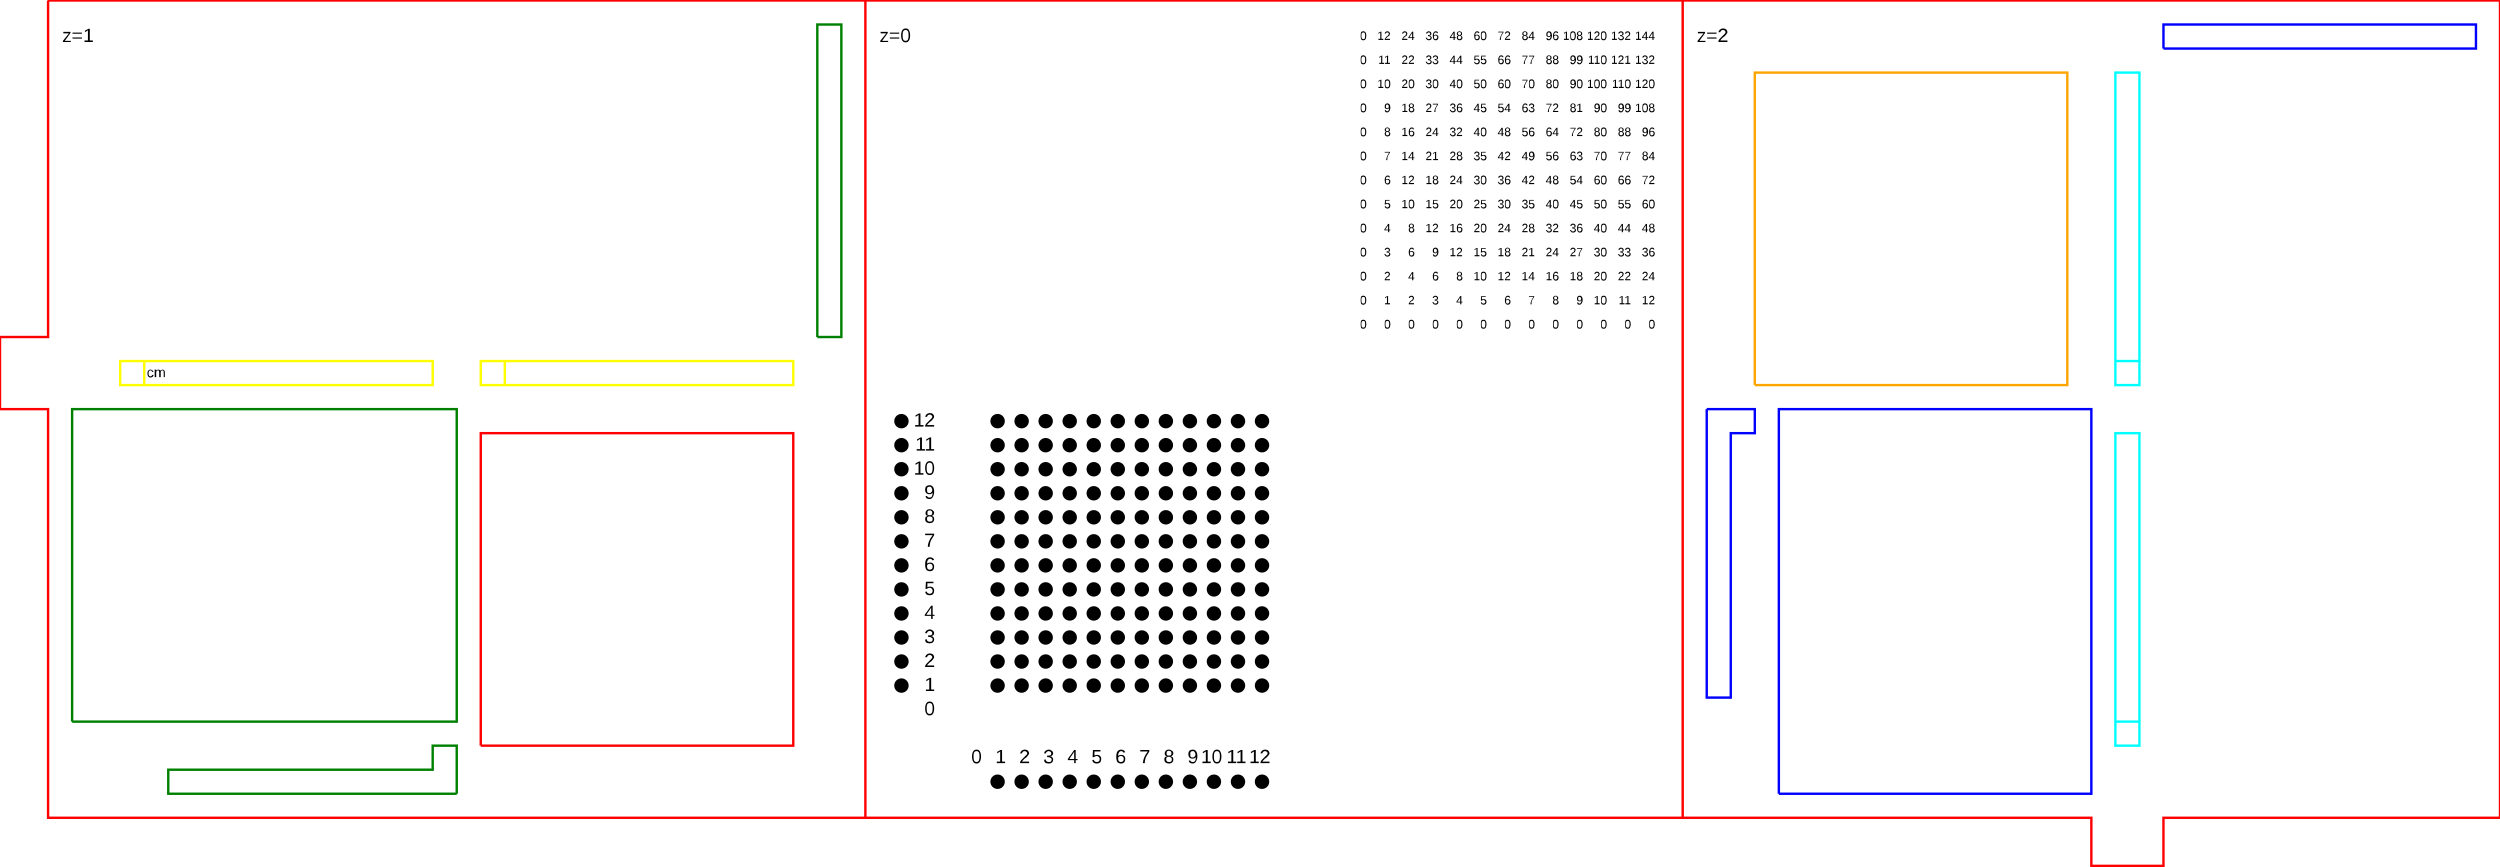
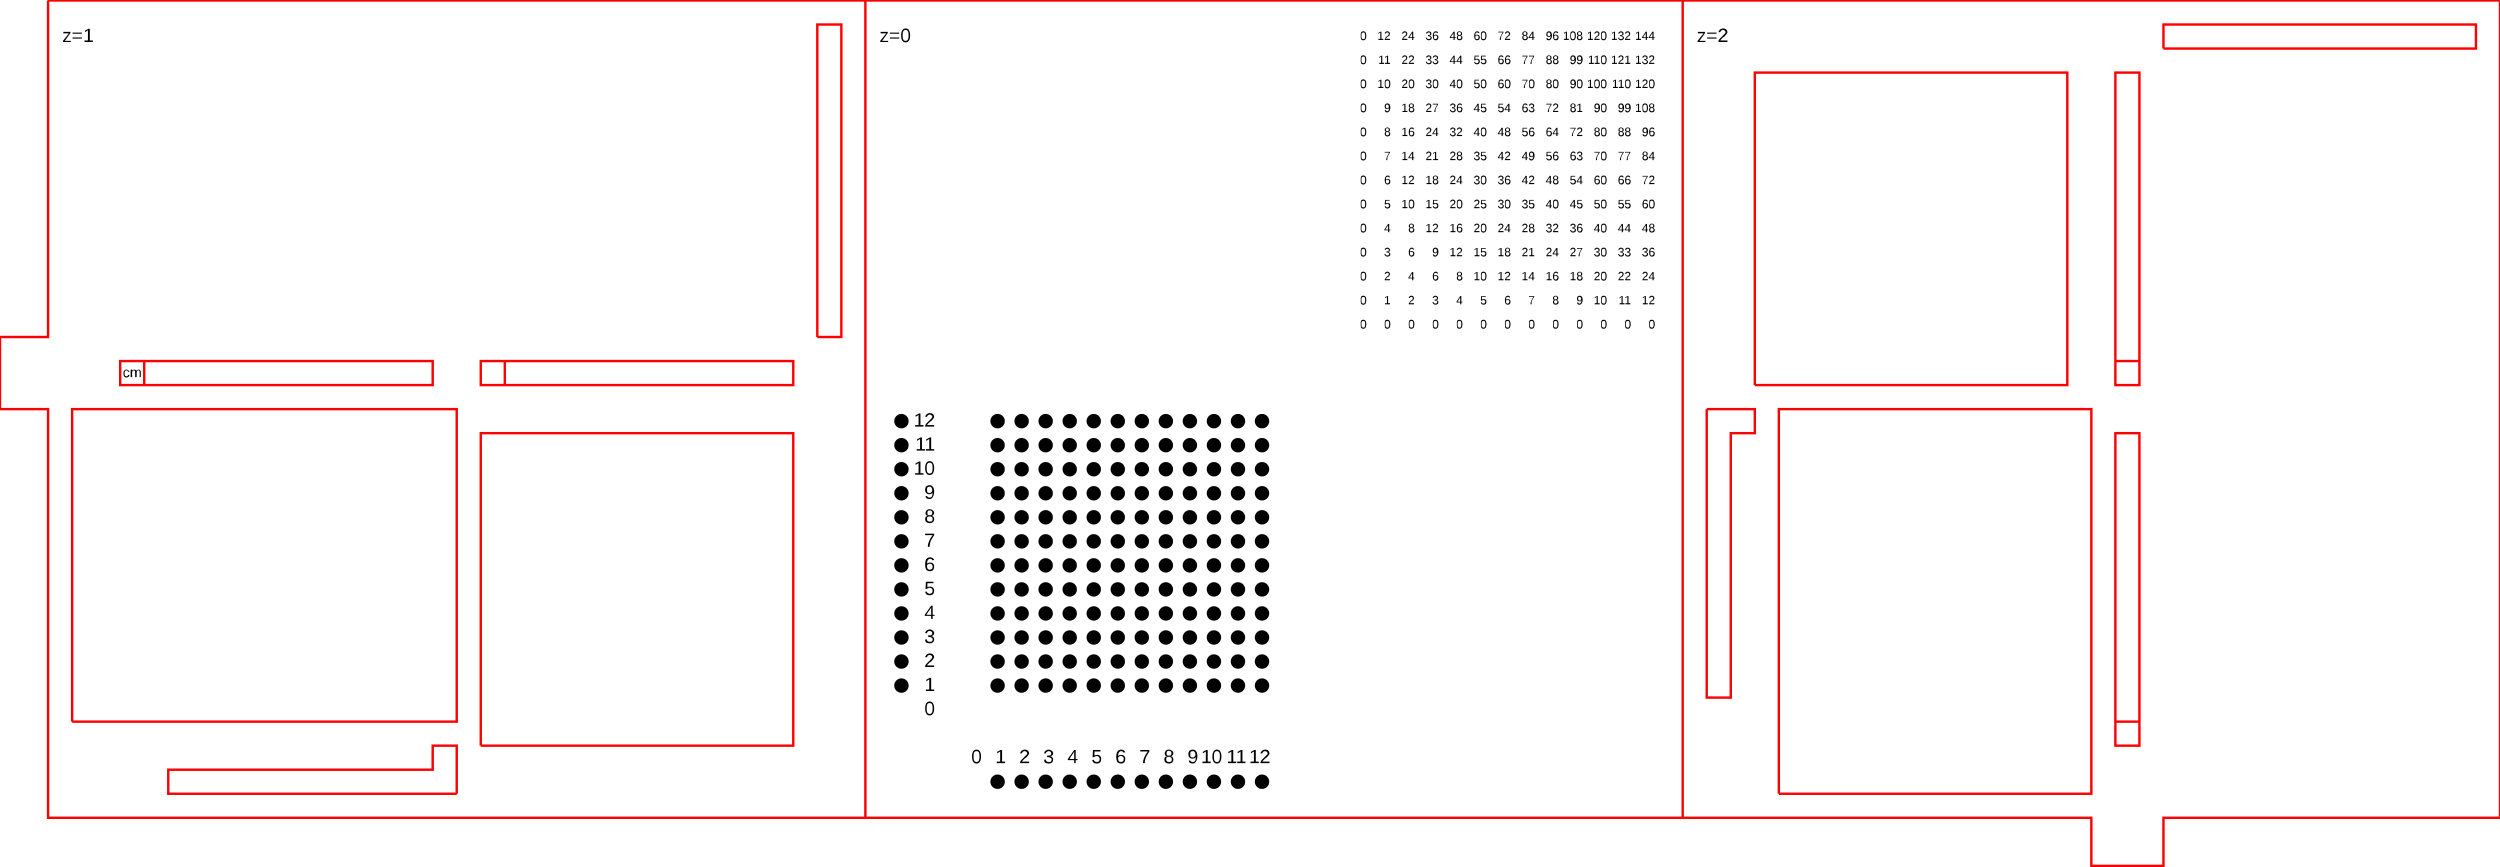
<svg xmlns="http://www.w3.org/2000/svg" width="50.5cm" height="17.5cm" viewBox="-38.5 -6.5 104 36">
  <g dominant-baseline="middle" font-family="Arial" font-size="0.8px" text-anchor="end" transform="translate(0.5,0)">
    <g transform="translate(-1,-0.5)" fill="none" stroke-width="0.1">
-       <path d="M-35,24 v-13 h16  v13  h-16 m16,3  h-12 v-1 h11 v-1 h1 v2 m15,-19 v-13 h1 v13 h-1" stroke="green" />
-       <path d="m36,27  h13  v-16 h-13 v16  m-3,-16 v12  h1  v-11 h1 v-1 h-2 m19,-15 h13 v-1 h-13 v1" stroke="blue" />
-       <path d="M-17,9 v1 h-1 v-1 h13 v1 h-12" stroke="yellow" />
-       <path d="M-32,9 v1 h-1 v-1 h13 v1 h-12" stroke="yellow" />
-       <path d="M35,10 v-13 h13 v13 h-13" stroke="orange" />
+       <path d="M-35,24 v-13 h16  v13  h-16 m16,3  h-12 v-1 h11 v-1 h1 v2 m15,-19 v-13 h1 v13 h-1" stroke="red" />
+       <path d="m36,27  h13  v-16 h-13 v16  m-3,-16 v12  h1  v-11 h1 v-1 h-2 m19,-15 h13 v-1 h-13 v1" stroke="red" />
+       <path d="M-17,9 v1 h-1 v-1 h13 v1 h-12" stroke="red" />
+       <path d="M-32,9 v1 h-1 v-1 h13 v1 h-12" stroke="red" />
+       <path d="M35,10 v-13 h13 v13 h-13" stroke="red" />
      <path d="M-18,25 v-13 h13 v13 h-13" stroke="red" />
-       <path d="M50,24 h1 v1 h-1 v-13 h1 v12" stroke="cyan" />
-       <path d="M50,9 h1 v1 h-1 v-13 h1 v12" stroke="cyan" />
+       <path d="M50,24 h1 v1 h-1 v-13 h1 v12" stroke="red" />
+       <path d="M50,9 h1 v1 h-1 v-13 h1 v12" stroke="red" />
      <path d="M-36,-6 h102 v34 h-14 v2 h-3 v-2 h-85 v-17 h-2 v-3 h2 v-14" stroke="red" />
      <path d="M-2,-6 v34 m34,-34 v34" stroke="red" />
    </g>
    <g transform="translate(-0.1,11)">
-       <text x="-32" y="-2" font-size="0.6px">cm</text>
+       <text x="-33" y="-2" font-size="0.6px">cm</text>
      <text y="-16" x="-1">z=0</text>
      <text y="-16" x="-35">z=1</text>
      <text y="-16" x="33">z=2</text>
      <text y="0">12</text>
      <text y="1">11</text>
      <text y="2">10</text>
      <text y="3">9</text>
      <text y="4">8</text>
      <text y="5">7</text>
      <text y="6">6</text>
      <text y="7">5</text>
      <text y="8">4</text>
      <text y="9">3</text>
      <text y="10">2</text>
      <text y="11">1</text>
      <text y="12">0</text>
    </g>
    <g transform="translate(2.85,25)">
      <text x="-1">0</text>
      <text x="0">1</text>
      <text x="1">2</text>
      <text x="2">3</text>
      <text x="3">4</text>
      <text x="4">5</text>
      <text x="5">6</text>
      <text x="6">7</text>
      <text x="7">8</text>
      <text x="8">9</text>
      <text x="9">10</text>
      <text x="10">11</text>
      <text x="11">12</text>
    </g>
    <g font-size="0.5" transform="translate(2.1,-2)">
      <g transform="translate(16.75,9)">
        <text x="-1">0</text>
        <text x="0">0</text>
        <text x="1">0</text>
        <text x="2">0</text>
        <text x="3">0</text>
        <text x="4">0</text>
        <text x="5">0</text>
        <text x="6">0</text>
        <text x="7">0</text>
        <text x="8">0</text>
        <text x="9">0</text>
        <text x="10">0</text>
        <text x="11">0</text>
      </g>
      <g transform="translate(16.75,8)">
        <text x="-1">0</text>
        <text x="0">1</text>
        <text x="1">2</text>
        <text x="2">3</text>
        <text x="3">4</text>
        <text x="4">5</text>
        <text x="5">6</text>
        <text x="6">7</text>
        <text x="7">8</text>
        <text x="8">9</text>
        <text x="9">10</text>
        <text x="10">11</text>
        <text x="11">12</text>
      </g>
      <g transform="translate(16.75,7)">
        <text x="-1">0</text>
        <text x="0">2</text>
        <text x="1">4</text>
        <text x="2">6</text>
        <text x="3">8</text>
        <text x="4">10</text>
        <text x="5">12</text>
        <text x="6">14</text>
        <text x="7">16</text>
        <text x="8">18</text>
        <text x="9">20</text>
        <text x="10">22</text>
        <text x="11">24</text>
      </g>
      <g transform="translate(16.75,6)">
        <text x="-1">0</text>
        <text x="0">3</text>
        <text x="1">6</text>
        <text x="2">9</text>
        <text x="3">12</text>
        <text x="4">15</text>
        <text x="5">18</text>
        <text x="6">21</text>
        <text x="7">24</text>
        <text x="8">27</text>
        <text x="9">30</text>
        <text x="10">33</text>
        <text x="11">36</text>
      </g>
      <g transform="translate(16.75,5)">
        <text x="-1">0</text>
        <text x="0">4</text>
        <text x="1">8</text>
        <text x="2">12</text>
        <text x="3">16</text>
        <text x="4">20</text>
        <text x="5">24</text>
        <text x="6">28</text>
        <text x="7">32</text>
        <text x="8">36</text>
        <text x="9">40</text>
        <text x="10">44</text>
        <text x="11">48</text>
      </g>
      <g transform="translate(16.75,4)">
        <text x="-1">0</text>
        <text x="0">5</text>
        <text x="1">10</text>
        <text x="2">15</text>
        <text x="3">20</text>
        <text x="4">25</text>
        <text x="5">30</text>
        <text x="6">35</text>
        <text x="7">40</text>
        <text x="8">45</text>
        <text x="9">50</text>
        <text x="10">55</text>
        <text x="11">60</text>
      </g>
      <g transform="translate(16.75,3)">
        <text x="-1">0</text>
        <text x="0">6</text>
        <text x="1">12</text>
        <text x="2">18</text>
        <text x="3">24</text>
        <text x="4">30</text>
        <text x="5">36</text>
        <text x="6">42</text>
        <text x="7">48</text>
        <text x="8">54</text>
        <text x="9">60</text>
        <text x="10">66</text>
        <text x="11">72</text>
      </g>
      <g transform="translate(16.75,2)">
        <text x="-1">0</text>
        <text x="0">7</text>
        <text x="1">14</text>
        <text x="2">21</text>
        <text x="3">28</text>
        <text x="4">35</text>
        <text x="5">42</text>
        <text x="6">49</text>
        <text x="7">56</text>
        <text x="8">63</text>
        <text x="9">70</text>
        <text x="10">77</text>
        <text x="11">84</text>
      </g>
      <g transform="translate(16.75,1)">
        <text x="-1">0</text>
        <text x="0">8</text>
        <text x="1">16</text>
        <text x="2">24</text>
        <text x="3">32</text>
        <text x="4">40</text>
        <text x="5">48</text>
        <text x="6">56</text>
        <text x="7">64</text>
        <text x="8">72</text>
        <text x="9">80</text>
        <text x="10">88</text>
        <text x="11">96</text>
      </g>
      <g transform="translate(16.75,0)">
        <text x="-1">0</text>
        <text x="0">9</text>
        <text x="1">18</text>
        <text x="2">27</text>
        <text x="3">36</text>
        <text x="4">45</text>
        <text x="5">54</text>
        <text x="6">63</text>
        <text x="7">72</text>
        <text x="8">81</text>
        <text x="9">90</text>
        <text x="10">99</text>
        <text x="11">108</text>
      </g>
      <g transform="translate(16.75,-1)">
        <text x="-1">0</text>
        <text x="0">10</text>
        <text x="1">20</text>
        <text x="2">30</text>
        <text x="3">40</text>
        <text x="4">50</text>
        <text x="5">60</text>
        <text x="6">70</text>
        <text x="7">80</text>
        <text x="8">90</text>
        <text x="9">100</text>
        <text x="10">110</text>
        <text x="11">120</text>
      </g>
      <g transform="translate(16.75,-2)">
        <text x="-1">0</text>
        <text x="0">11</text>
        <text x="1">22</text>
        <text x="2">33</text>
        <text x="3">44</text>
        <text x="4">55</text>
        <text x="5">66</text>
        <text x="6">77</text>
        <text x="7">88</text>
        <text x="8">99</text>
        <text x="9">110</text>
        <text x="10">121</text>
        <text x="11">132</text>
      </g>
      <g transform="translate(16.75,-3)">
        <text x="-1">0</text>
        <text x="0">12</text>
        <text x="1">24</text>
        <text x="2">36</text>
        <text x="3">48</text>
        <text x="4">60</text>
        <text x="5">72</text>
        <text x="6">84</text>
        <text x="7">96</text>
        <text x="8">108</text>
        <text x="9">120</text>
        <text x="10">132</text>
        <text x="11">144</text>
      </g>
    </g>
  </g>
  <g transform="translate(-1,11)">
    <circle cy="0" r=".3" />
    <circle cy="1" r=".3" />
    <circle cy="2" r=".3" />
    <circle cy="3" r=".3" />
    <circle cy="4" r=".3" />
    <circle cy="5" r=".3" />
    <circle cy="6" r=".3" />
    <circle cy="7" r=".3" />
    <circle cy="8" r=".3" />
    <circle cy="9" r=".3" />
    <circle cy="10" r=".3" />
    <circle cy="11" r=".3" />
  </g>
  <g transform="translate(3,11)">
    <circle cy="0" r=".3" />
    <circle cy="1" r=".3" />
    <circle cy="2" r=".3" />
    <circle cy="3" r=".3" />
    <circle cy="4" r=".3" />
    <circle cy="5" r=".3" />
    <circle cy="6" r=".3" />
    <circle cy="7" r=".3" />
    <circle cy="8" r=".3" />
    <circle cy="9" r=".3" />
    <circle cy="10" r=".3" />
    <circle cy="11" r=".3" />
  </g>
  <g transform="translate(4,11)">
    <circle cy="0" r=".3" />
    <circle cy="1" r=".3" />
    <circle cy="2" r=".3" />
    <circle cy="3" r=".3" />
    <circle cy="4" r=".3" />
    <circle cy="5" r=".3" />
    <circle cy="6" r=".3" />
    <circle cy="7" r=".3" />
    <circle cy="8" r=".3" />
    <circle cy="9" r=".3" />
    <circle cy="10" r=".3" />
    <circle cy="11" r=".3" />
  </g>
  <g transform="translate(5,11)">
    <circle cy="0" r=".3" />
    <circle cy="1" r=".3" />
    <circle cy="2" r=".3" />
    <circle cy="3" r=".3" />
    <circle cy="4" r=".3" />
    <circle cy="5" r=".3" />
    <circle cy="6" r=".3" />
    <circle cy="7" r=".3" />
    <circle cy="8" r=".3" />
    <circle cy="9" r=".3" />
    <circle cy="10" r=".3" />
    <circle cy="11" r=".3" />
  </g>
  <g transform="translate(6,11)">
    <circle cy="0" r=".3" />
    <circle cy="1" r=".3" />
    <circle cy="2" r=".3" />
    <circle cy="3" r=".3" />
    <circle cy="4" r=".3" />
    <circle cy="5" r=".3" />
    <circle cy="6" r=".3" />
    <circle cy="7" r=".3" />
    <circle cy="8" r=".3" />
    <circle cy="9" r=".3" />
    <circle cy="10" r=".3" />
    <circle cy="11" r=".3" />
  </g>
  <g transform="translate(7,11)">
    <circle cy="0" r=".3" />
    <circle cy="1" r=".3" />
    <circle cy="2" r=".3" />
    <circle cy="3" r=".3" />
    <circle cy="4" r=".3" />
    <circle cy="5" r=".3" />
    <circle cy="6" r=".3" />
    <circle cy="7" r=".3" />
    <circle cy="8" r=".3" />
    <circle cy="9" r=".3" />
    <circle cy="10" r=".3" />
    <circle cy="11" r=".3" />
  </g>
  <g transform="translate(8,11)">
    <circle cy="0" r=".3" />
    <circle cy="1" r=".3" />
    <circle cy="2" r=".3" />
    <circle cy="3" r=".3" />
    <circle cy="4" r=".3" />
    <circle cy="5" r=".3" />
    <circle cy="6" r=".3" />
    <circle cy="7" r=".3" />
    <circle cy="8" r=".3" />
    <circle cy="9" r=".3" />
    <circle cy="10" r=".3" />
    <circle cy="11" r=".3" />
  </g>
  <g transform="translate(9,11)">
    <circle cy="0" r=".3" />
    <circle cy="1" r=".3" />
    <circle cy="2" r=".3" />
    <circle cy="3" r=".3" />
    <circle cy="4" r=".3" />
    <circle cy="5" r=".3" />
    <circle cy="6" r=".3" />
    <circle cy="7" r=".3" />
    <circle cy="8" r=".3" />
    <circle cy="9" r=".3" />
    <circle cy="10" r=".3" />
    <circle cy="11" r=".3" />
  </g>
  <g transform="translate(10,11)">
    <circle cy="0" r=".3" />
    <circle cy="1" r=".3" />
    <circle cy="2" r=".3" />
    <circle cy="3" r=".3" />
    <circle cy="4" r=".3" />
    <circle cy="5" r=".3" />
    <circle cy="6" r=".3" />
    <circle cy="7" r=".3" />
    <circle cy="8" r=".3" />
    <circle cy="9" r=".3" />
    <circle cy="10" r=".3" />
    <circle cy="11" r=".3" />
  </g>
  <g transform="translate(11,11)">
    <circle cy="0" r=".3" />
    <circle cy="1" r=".3" />
    <circle cy="2" r=".3" />
    <circle cy="3" r=".3" />
    <circle cy="4" r=".3" />
    <circle cy="5" r=".3" />
    <circle cy="6" r=".3" />
    <circle cy="7" r=".3" />
    <circle cy="8" r=".3" />
    <circle cy="9" r=".3" />
    <circle cy="10" r=".3" />
    <circle cy="11" r=".3" />
  </g>
  <g transform="translate(12,11)">
    <circle cy="0" r=".3" />
    <circle cy="1" r=".3" />
    <circle cy="2" r=".3" />
    <circle cy="3" r=".3" />
    <circle cy="4" r=".3" />
    <circle cy="5" r=".3" />
    <circle cy="6" r=".3" />
    <circle cy="7" r=".3" />
    <circle cy="8" r=".3" />
    <circle cy="9" r=".3" />
    <circle cy="10" r=".3" />
    <circle cy="11" r=".3" />
  </g>
  <g transform="translate(13,11)">
    <circle cy="0" r=".3" />
    <circle cy="1" r=".3" />
    <circle cy="2" r=".3" />
    <circle cy="3" r=".3" />
    <circle cy="4" r=".3" />
    <circle cy="5" r=".3" />
    <circle cy="6" r=".3" />
    <circle cy="7" r=".3" />
    <circle cy="8" r=".3" />
    <circle cy="9" r=".3" />
    <circle cy="10" r=".3" />
    <circle cy="11" r=".3" />
  </g>
  <g transform="translate(14,11)">
    <circle cy="0" r=".3" />
    <circle cy="1" r=".3" />
    <circle cy="2" r=".3" />
    <circle cy="3" r=".3" />
    <circle cy="4" r=".3" />
    <circle cy="5" r=".3" />
    <circle cy="6" r=".3" />
    <circle cy="7" r=".3" />
    <circle cy="8" r=".3" />
    <circle cy="9" r=".3" />
    <circle cy="10" r=".3" />
    <circle cy="11" r=".3" />
  </g>
  <g transform="translate(3,26)">
    <circle cx="0" r=".3" />
    <circle cx="1" r=".3" />
    <circle cx="2" r=".3" />
    <circle cx="3" r=".3" />
    <circle cx="4" r=".3" />
    <circle cx="5" r=".3" />
    <circle cx="6" r=".3" />
    <circle cx="7" r=".3" />
    <circle cx="8" r=".3" />
    <circle cx="9" r=".3" />
    <circle cx="10" r=".3" />
    <circle cx="11" r=".3" />
  </g>
</svg>
